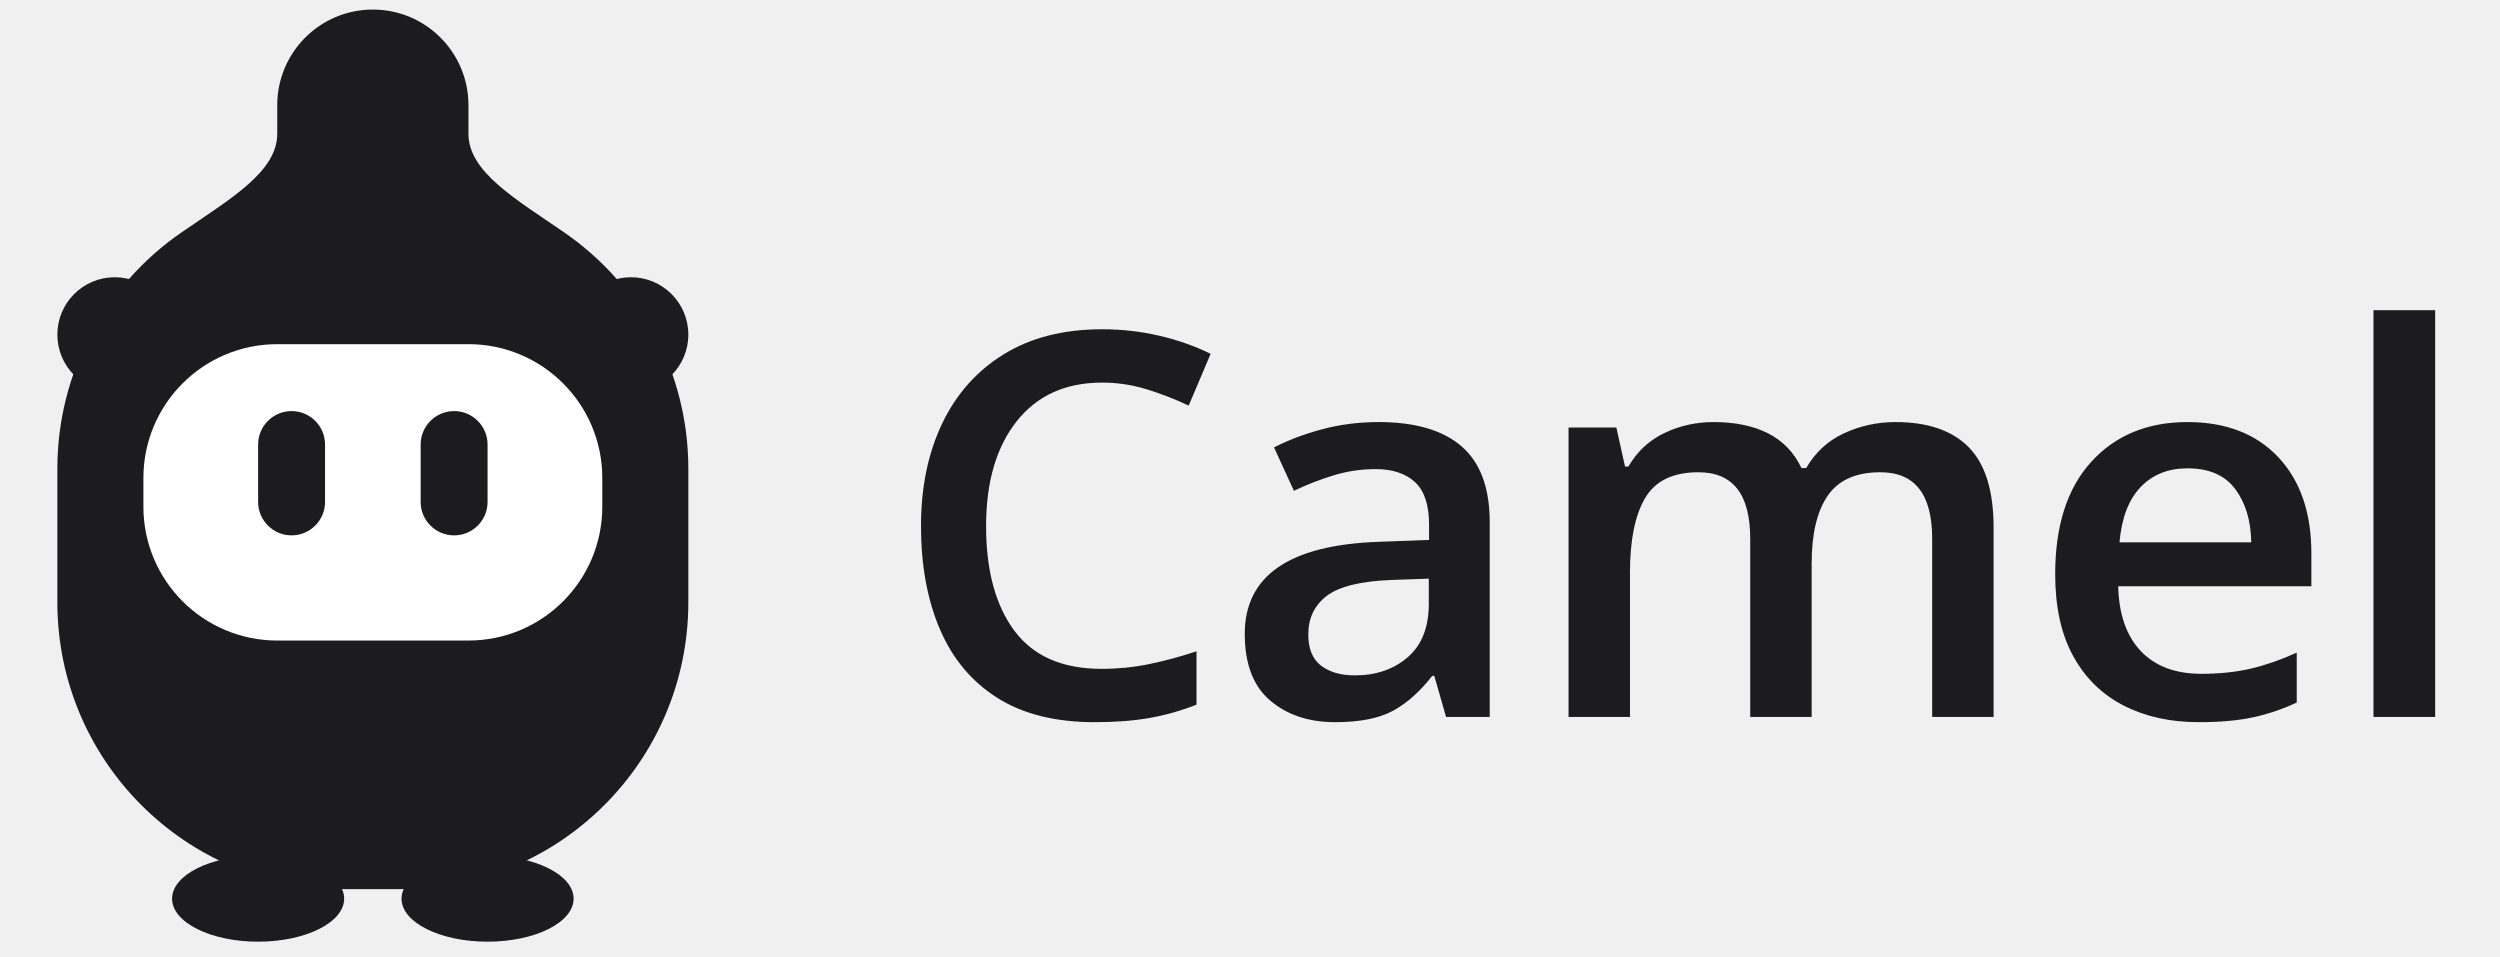
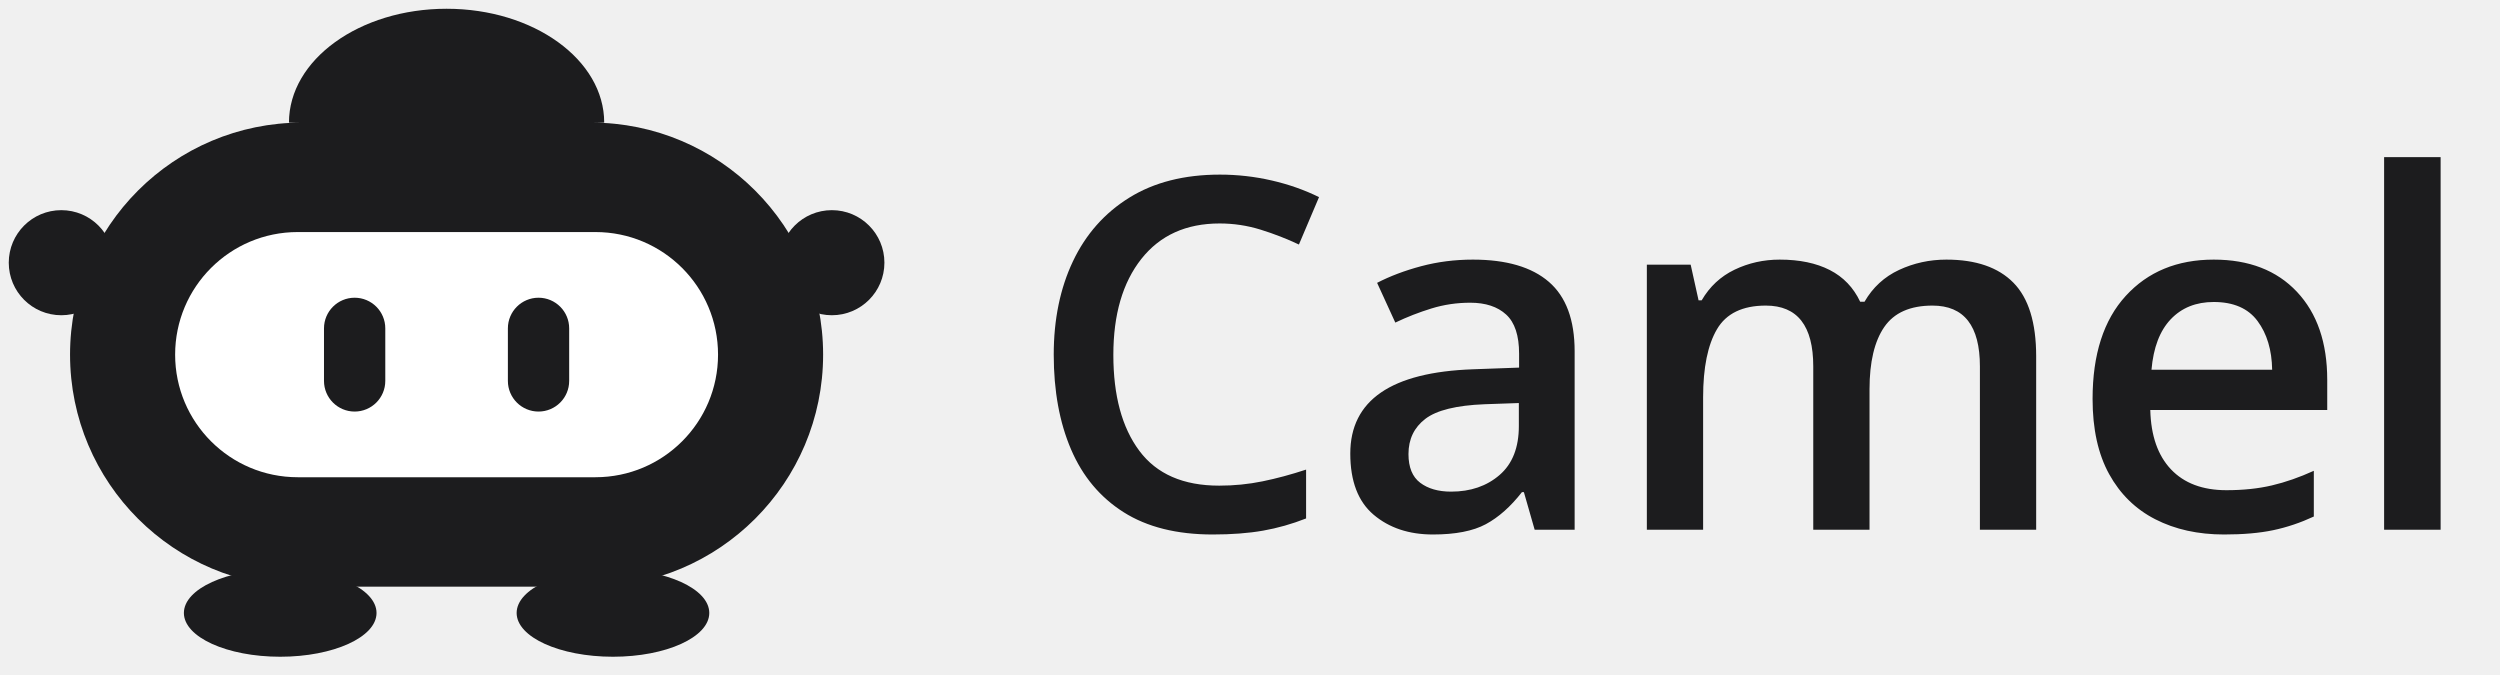
- <svg xmlns="http://www.w3.org/2000/svg" viewBox="50 26 523 200">
-   <ellipse cx="104" cy="214" rx="18" ry="9" fill="#1C1C1E" />
-   <ellipse cx="152" cy="214" rx="18" ry="9" fill="#1C1C1E" />
-   <circle cx="74" cy="96" r="12" fill="#1C1C1E" />
-   <circle cx="182" cy="96" r="12" fill="#1C1C1E" />
-   <path fill="#1C1C1E" d="M62 124 A60 60 0 0 1 88 74.6 C98 67.7 108 62 108 54 L108 48 A20 20 0 0 1 148 48 L148 54 C148 62 158 67.7 168 74.6 A60 60 0 0 1 194 124 L194 152 A60 60 0 0 1 134 212 L122 212 A60 60 0 0 1 62 152 Z" />
-   <rect x="80" y="98" width="96" height="62" rx="28" fill="#FFFFFF" />
-   <rect x="104" y="112" width="14" height="26" rx="7.0" fill="#1C1C1E" />
-   <rect x="138" y="112" width="14" height="26" rx="7.0" fill="#1C1C1E" />
-   <path fill="#1C1C1E" transform="translate(236.0 175.984)" d="M44.57 -69.945Q33.086 -69.945 26.688 -61.852Q20.289 -53.758 20.289 -39.922Q20.289 -25.977 26.223 -18.02Q32.156 -10.062 44.461 -10.062Q49.547 -10.062 54.359 -11.047Q59.172 -12.031 64.312 -13.727V-2.57Q59.445 -0.656 54.469 0.219Q49.492 1.094 42.984 1.094Q30.68 1.094 22.641 -3.992Q14.602 -9.078 10.637 -18.32Q6.672 -27.562 6.672 -39.977Q6.672 -52.062 11.074 -61.332Q15.477 -70.602 23.953 -75.852Q32.43 -81.102 44.625 -81.102Q50.641 -81.102 56.465 -79.762Q62.289 -78.422 67.266 -75.961L62.672 -65.133Q58.516 -67.102 53.949 -68.523Q49.383 -69.945 44.57 -69.945Z M102.406 -61.688Q113.891 -61.688 119.77 -56.602Q125.648 -51.516 125.648 -40.742V0.0H116.516L114.055 -8.586H113.617Q109.734 -3.609 105.359 -1.258Q100.984 1.094 93.273 1.094Q85.07 1.094 79.738 -3.418Q74.406 -7.93 74.406 -17.391Q74.406 -35.656 102.461 -36.641L112.961 -37.023V-40.195Q112.961 -46.43 110.008 -49.137Q107.055 -51.844 101.805 -51.844Q97.211 -51.844 92.945 -50.531Q88.68 -49.219 84.688 -47.305L80.531 -56.383Q84.961 -58.68 90.594 -60.184Q96.227 -61.688 102.406 -61.688ZM112.906 -28.93 105.086 -28.656Q95.406 -28.273 91.551 -25.32Q87.695 -22.367 87.695 -17.281Q87.695 -12.742 90.375 -10.719Q93.055 -8.695 97.43 -8.695Q104.102 -8.695 108.504 -12.496Q112.906 -16.297 112.906 -23.68Z M210.555 -61.688Q220.672 -61.688 225.867 -56.41Q231.062 -51.133 231.062 -39.594V0.0H218.211V-37.297Q218.211 -51.188 207.383 -51.188Q199.727 -51.188 196.363 -46.293Q193.0 -41.398 193.0 -32.102V0.0H180.148V-37.297Q180.148 -51.188 169.32 -51.188Q161.336 -51.188 158.164 -45.801Q154.992 -40.414 154.992 -30.242V0.0H142.141V-60.539H152.148L153.953 -52.391H154.664Q157.398 -57.094 162.184 -59.391Q166.969 -61.688 172.492 -61.688Q179.273 -61.688 183.922 -59.309Q188.57 -56.93 190.867 -52.062H191.852Q194.695 -56.984 199.754 -59.336Q204.812 -61.688 210.555 -61.688Z M271.617 -61.688Q283.703 -61.688 290.621 -54.332Q297.539 -46.977 297.539 -34.234V-27.344H257.125Q257.344 -18.539 261.855 -13.781Q266.367 -9.023 274.516 -9.023Q280.258 -9.023 284.906 -10.117Q289.555 -11.211 294.477 -13.453V-3.008Q289.883 -0.875 285.207 0.109Q280.531 1.094 273.969 1.094Q265.055 1.094 258.273 -2.379Q251.492 -5.852 247.719 -12.715Q243.945 -19.578 243.945 -29.859Q243.945 -45.117 251.52 -53.402Q259.094 -61.688 271.617 -61.688ZM271.617 -52.008Q265.547 -52.008 261.801 -48.07Q258.055 -44.133 257.398 -36.531H284.961Q284.852 -43.312 281.625 -47.66Q278.398 -52.008 271.617 -52.008Z M323.438 0.0H310.531V-85.094H323.438Z" />
+ <svg xmlns="http://www.w3.org/2000/svg" viewBox="26 64 571 154">
+   <ellipse cx="90" cy="204" rx="22" ry="10" fill="#1C1C1E" />
+   <ellipse cx="166" cy="204" rx="22" ry="10" fill="#1C1C1E" />
+   <circle cx="40" cy="124.0" r="12" fill="#1C1C1E" />
+   <circle cx="216" cy="124.0" r="12" fill="#1C1C1E" />
+   <path fill="#1C1C1E" d="M95.0 92 L92 92 A36 26 0 0 1 164 92 L161.0 92 A53.0 53.0 0 0 1 161.0 198 L95.0 198 A53.0 53.0 0 0 1 95.0 92 Z" />
+   <rect x="66.0" y="117.0" width="124" height="56" rx="28.0" fill="#FFFFFF" />
+   <rect x="100.0" y="132.0" width="14" height="26" rx="7.0" fill="#1C1C1E" />
+   <rect x="142.0" y="132.0" width="14" height="26" rx="7.0" fill="#1C1C1E" />
+   <path fill="#1C1C1E" transform="translate(260 184.984)" d="M44.57 -69.945Q33.086 -69.945 26.688 -61.852Q20.289 -53.758 20.289 -39.922Q20.289 -25.977 26.223 -18.02Q32.156 -10.062 44.461 -10.062Q49.547 -10.062 54.359 -11.047Q59.172 -12.031 64.312 -13.727V-2.57Q59.445 -0.656 54.469 0.219Q49.492 1.094 42.984 1.094Q30.68 1.094 22.641 -3.992Q14.602 -9.078 10.637 -18.32Q6.672 -27.562 6.672 -39.977Q6.672 -52.062 11.074 -61.332Q15.477 -70.602 23.953 -75.852Q32.43 -81.102 44.625 -81.102Q50.641 -81.102 56.465 -79.762Q62.289 -78.422 67.266 -75.961L62.672 -65.133Q58.516 -67.102 53.949 -68.523Q49.383 -69.945 44.57 -69.945Z M102.406 -61.688Q113.891 -61.688 119.77 -56.602Q125.648 -51.516 125.648 -40.742V0.0H116.516L114.055 -8.586H113.617Q109.734 -3.609 105.359 -1.258Q100.984 1.094 93.273 1.094Q85.07 1.094 79.738 -3.418Q74.406 -7.93 74.406 -17.391Q74.406 -35.656 102.461 -36.641L112.961 -37.023V-40.195Q112.961 -46.43 110.008 -49.137Q107.055 -51.844 101.805 -51.844Q97.211 -51.844 92.945 -50.531Q88.68 -49.219 84.688 -47.305L80.531 -56.383Q84.961 -58.68 90.594 -60.184Q96.227 -61.688 102.406 -61.688ZM112.906 -28.93 105.086 -28.656Q95.406 -28.273 91.551 -25.32Q87.695 -22.367 87.695 -17.281Q87.695 -12.742 90.375 -10.719Q93.055 -8.695 97.43 -8.695Q104.102 -8.695 108.504 -12.496Q112.906 -16.297 112.906 -23.68Z M210.555 -61.688Q220.672 -61.688 225.867 -56.41Q231.062 -51.133 231.062 -39.594V0.0H218.211V-37.297Q218.211 -51.188 207.383 -51.188Q199.727 -51.188 196.363 -46.293Q193.0 -41.398 193.0 -32.102V0.0H180.148V-37.297Q180.148 -51.188 169.32 -51.188Q161.336 -51.188 158.164 -45.801Q154.992 -40.414 154.992 -30.242V0.0H142.141V-60.539H152.148L153.953 -52.391H154.664Q157.398 -57.094 162.184 -59.391Q166.969 -61.688 172.492 -61.688Q179.273 -61.688 183.922 -59.309Q188.57 -56.93 190.867 -52.062H191.852Q194.695 -56.984 199.754 -59.336Q204.812 -61.688 210.555 -61.688Z M271.617 -61.688Q283.703 -61.688 290.621 -54.332Q297.539 -46.977 297.539 -34.234V-27.344H257.125Q257.344 -18.539 261.855 -13.781Q266.367 -9.023 274.516 -9.023Q280.258 -9.023 284.906 -10.117Q289.555 -11.211 294.477 -13.453V-3.008Q289.883 -0.875 285.207 0.109Q280.531 1.094 273.969 1.094Q265.055 1.094 258.273 -2.379Q251.492 -5.852 247.719 -12.715Q243.945 -19.578 243.945 -29.859Q243.945 -45.117 251.52 -53.402Q259.094 -61.688 271.617 -61.688ZM271.617 -52.008Q265.547 -52.008 261.801 -48.07Q258.055 -44.133 257.398 -36.531H284.961Q284.852 -43.312 281.625 -47.66Q278.398 -52.008 271.617 -52.008Z M323.438 0.0H310.531V-85.094H323.438Z" />
</svg>
